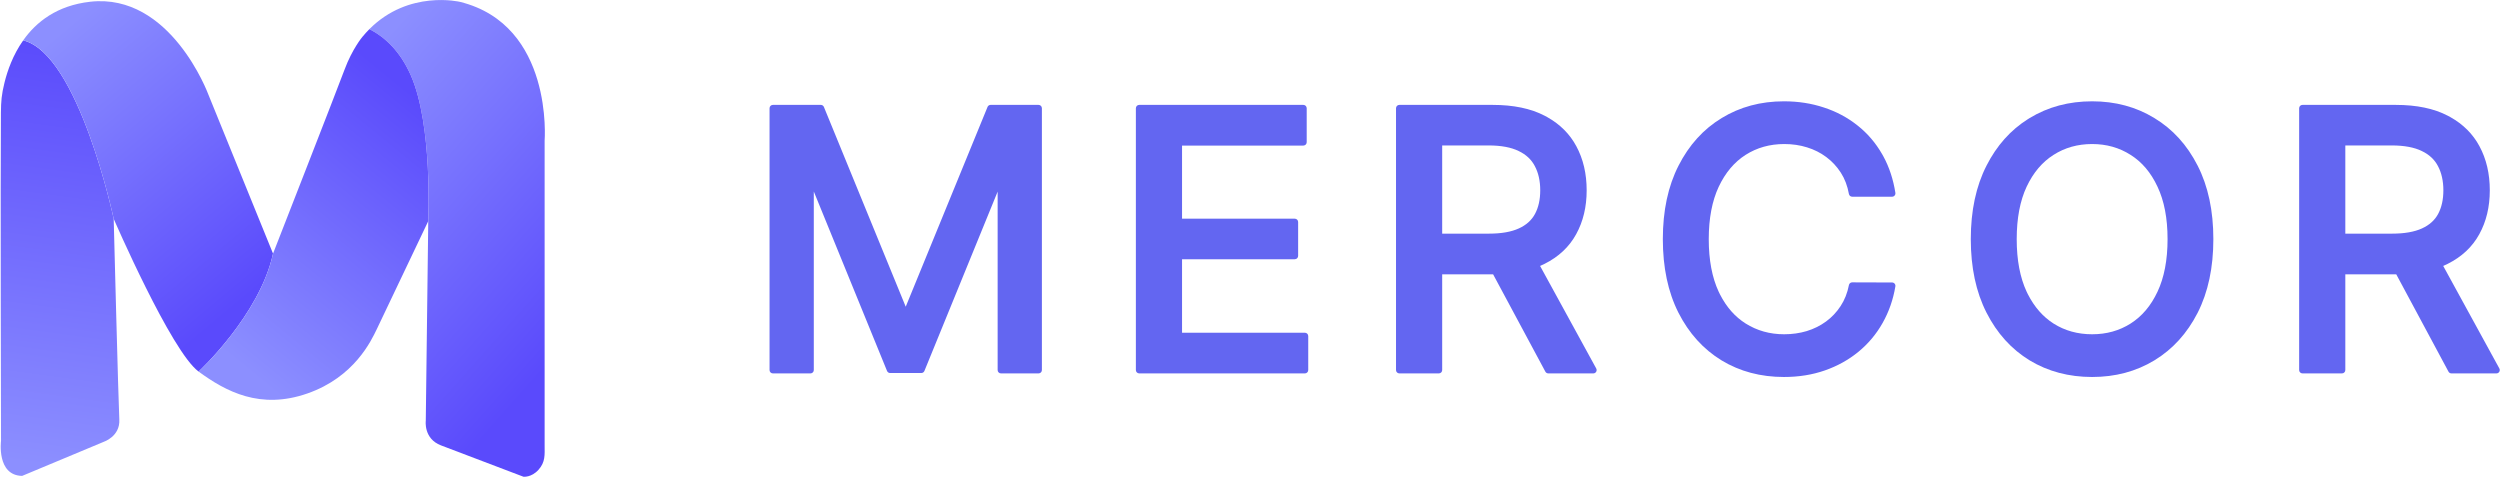
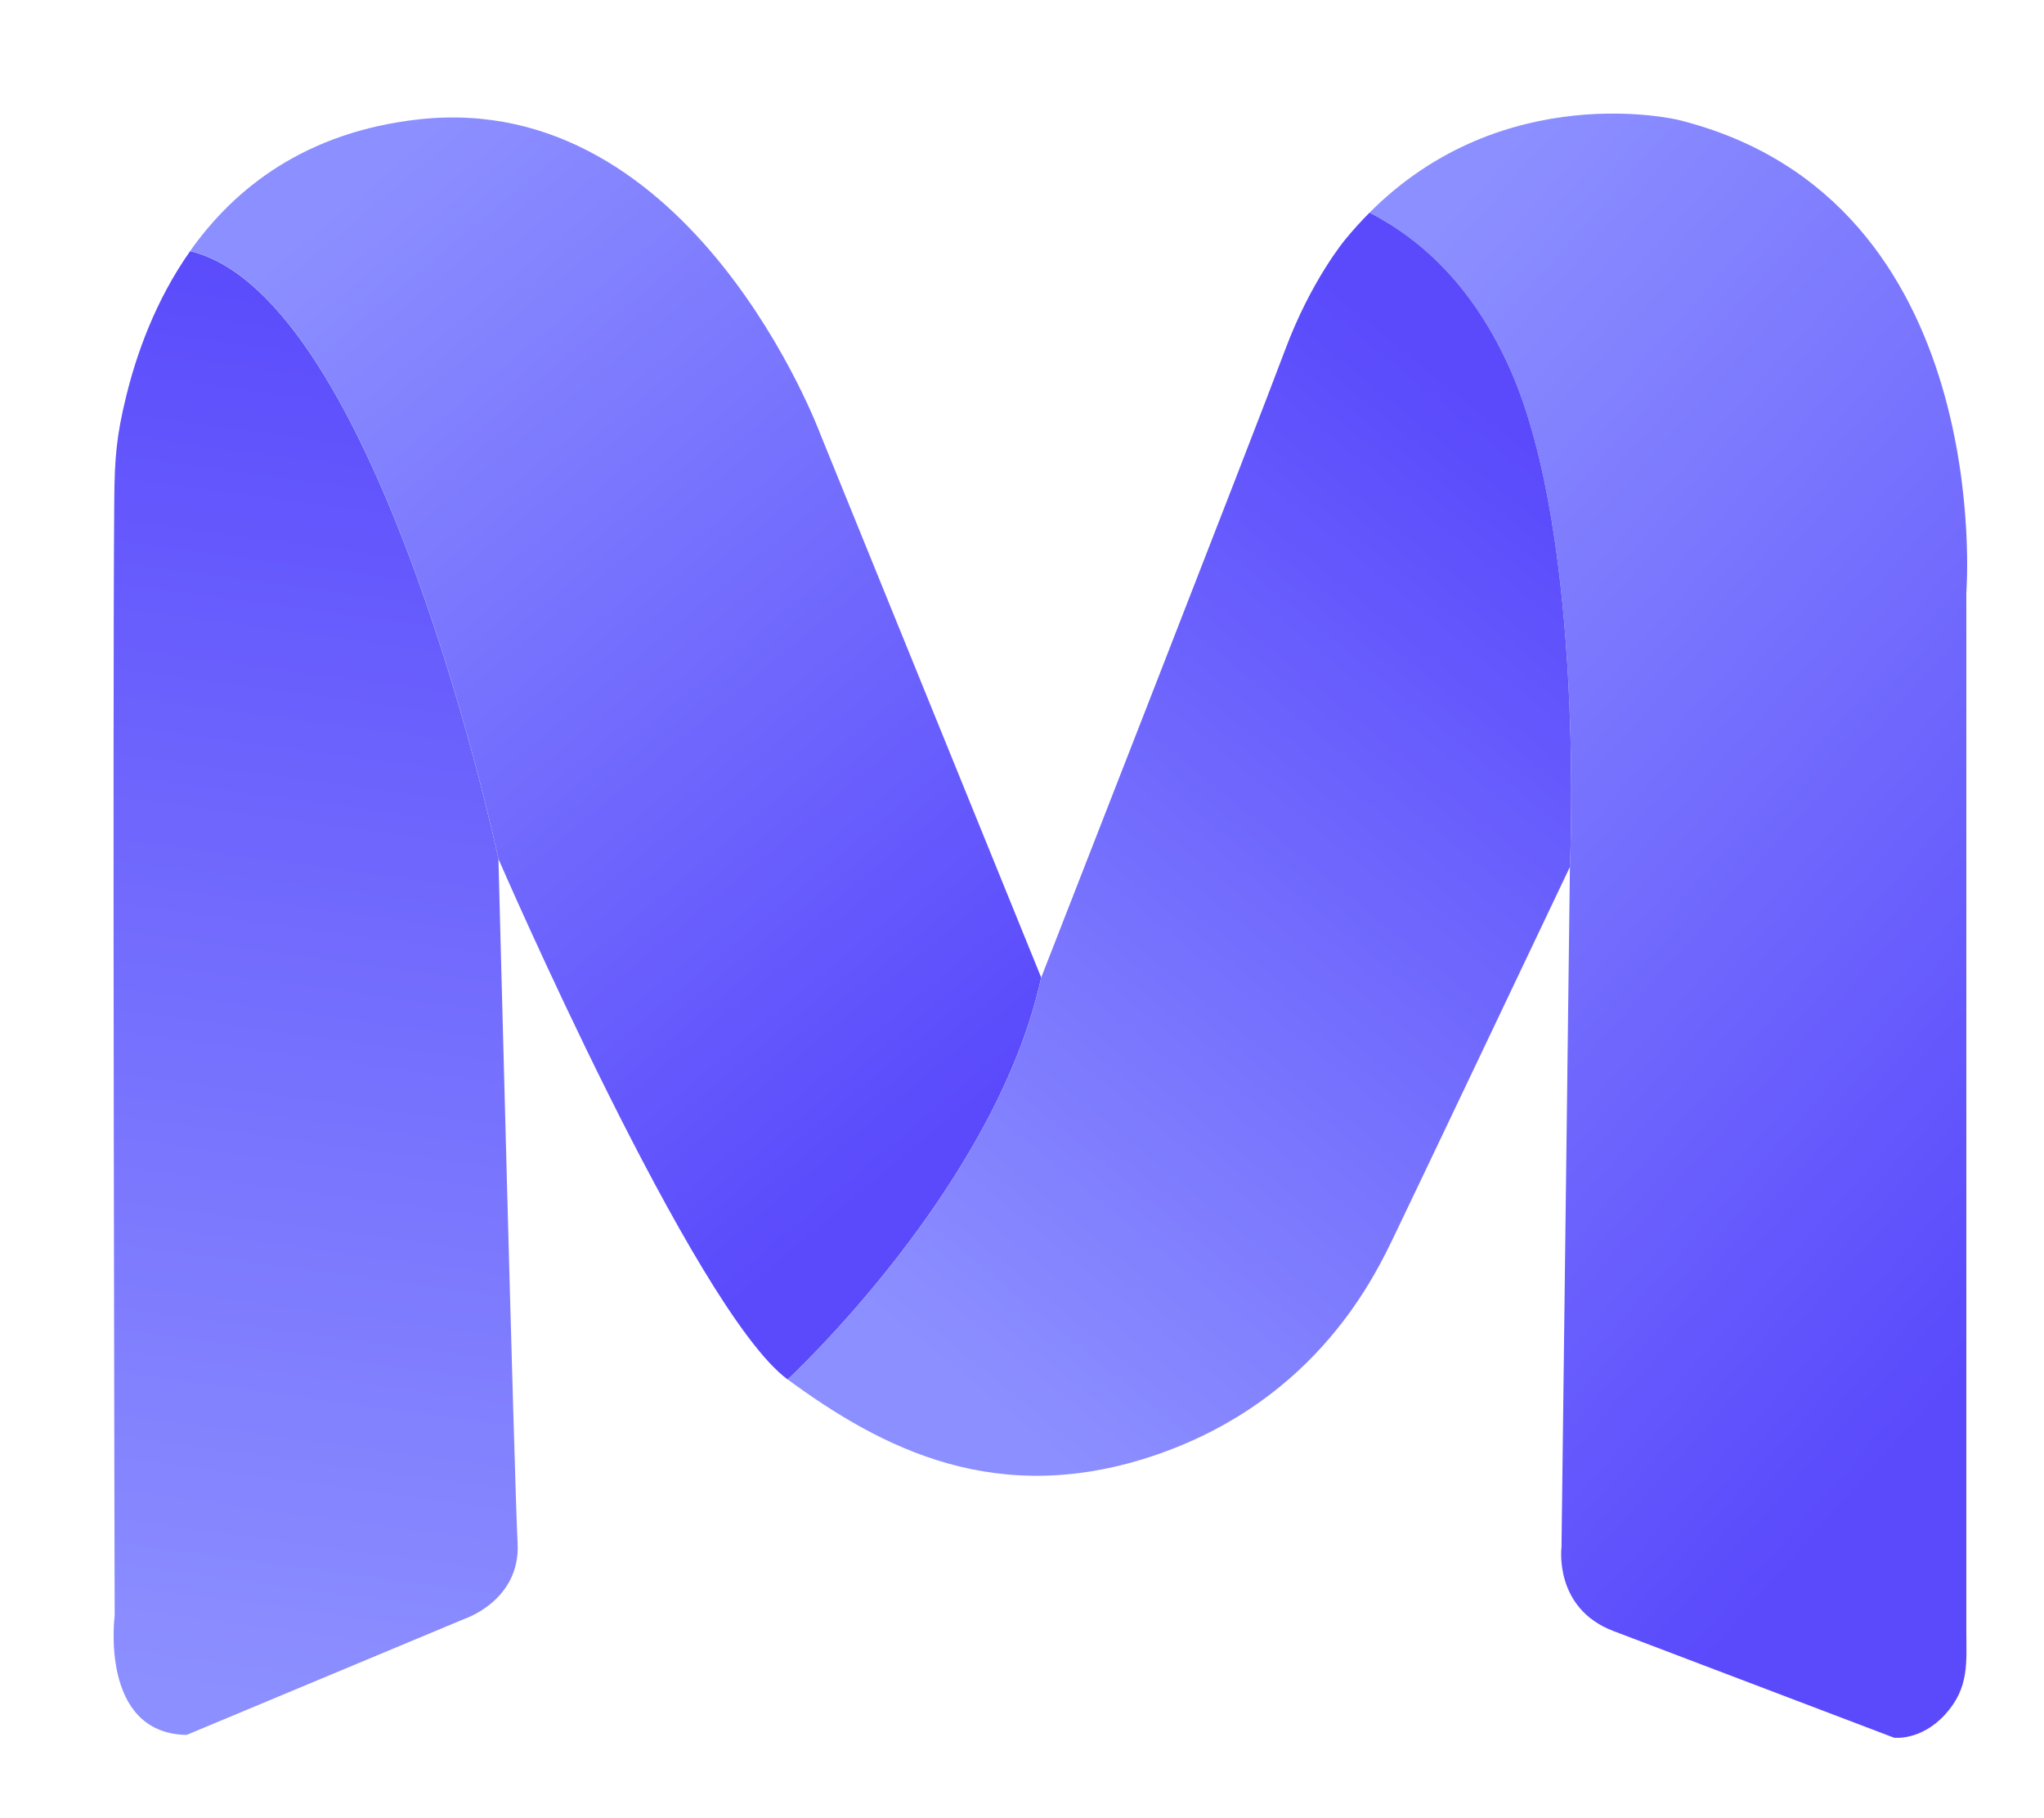
- <svg xmlns="http://www.w3.org/2000/svg" fill="none" viewBox="119.79 99.99 749.92 143.06">
-   <path fill="#6366f1" d="M654.909 130.381C659.174 130.381 663.168 130.996 666.885 132.234C670.621 133.446 673.984 135.238 676.967 137.613C679.959 139.97 682.432 142.856 684.386 146.26L684.746 146.901C686.509 150.137 687.705 153.788 688.344 157.842C688.389 158.131 688.305 158.425 688.115 158.647C687.925 158.869 687.648 158.997 687.355 158.997H675.39C674.906 158.997 674.491 158.651 674.405 158.175C673.966 155.732 673.152 153.608 671.979 151.789C670.79 149.944 669.337 148.384 667.619 147.102C665.899 145.818 663.971 144.845 661.826 144.188L661.823 144.187C659.702 143.528 657.437 143.196 655.024 143.196C650.677 143.196 646.813 144.286 643.405 146.451C640.033 148.61 637.337 151.792 635.334 156.046C633.367 160.277 632.361 165.492 632.361 171.728C632.361 178.016 633.368 183.256 635.334 187.486L635.718 188.271C637.677 192.129 640.255 195.037 643.438 197.037C646.848 199.181 650.689 200.259 654.986 200.259C657.373 200.259 659.626 199.939 661.749 199.306C663.897 198.647 665.829 197.685 667.55 196.425C669.266 195.168 670.718 193.633 671.906 191.814L671.908 191.812C673.108 189.988 673.945 187.887 674.408 185.497L674.429 185.41C674.551 184.985 674.943 184.686 675.393 184.688L687.358 184.726C687.651 184.727 687.93 184.856 688.119 185.08C688.308 185.304 688.39 185.6 688.342 185.89C687.685 189.859 686.407 193.525 684.506 196.878C682.63 200.207 680.211 203.091 677.252 205.521L677.251 205.522C674.317 207.927 670.966 209.786 667.205 211.101C663.431 212.42 659.33 213.074 654.909 213.074C647.943 213.074 641.701 211.422 636.212 208.097L636.209 208.095C630.719 204.743 626.404 199.957 623.26 193.773L623.258 193.771C620.13 187.568 618.587 180.208 618.587 171.728C618.587 163.221 620.143 155.861 623.298 149.682C626.443 143.497 630.759 138.723 636.251 135.396C641.739 132.047 647.968 130.381 654.909 130.381Z" />
-   <path fill="#6366f1" fill-rule="evenodd" d="M747.364 130.381C754.305 130.381 760.533 132.046 766.021 135.396C771.537 138.722 775.867 143.495 779.013 149.681C782.168 155.86 783.725 163.221 783.725 171.728C783.725 180.234 782.168 187.608 779.014 193.812C775.868 199.972 771.539 204.746 766.024 208.097H766.022C760.534 211.421 754.305 213.074 747.364 213.074C740.398 213.074 734.144 211.422 728.631 208.098L728.626 208.095C723.136 204.743 718.82 199.958 715.676 193.773C712.521 187.57 710.965 180.209 710.965 171.728C710.965 163.221 712.521 155.861 715.676 149.682C718.722 143.69 722.868 139.023 728.117 135.713L728.629 135.396C734.142 132.046 740.397 130.381 747.364 130.381ZM747.364 143.196C743.015 143.196 739.165 144.287 735.784 146.452L735.779 146.454C732.41 148.587 729.715 151.752 727.712 156.004L727.713 156.005C725.746 160.209 724.739 165.437 724.739 171.728C724.739 178.015 725.745 183.255 727.711 187.484L728.095 188.265C730.053 192.103 732.619 195.015 735.781 197.04C739.163 199.18 743.014 200.259 747.364 200.259C751.689 200.259 755.528 199.181 758.91 197.039C762.307 194.879 765.001 191.712 766.977 187.488L766.978 187.486C768.969 183.257 769.989 178.017 769.989 171.728C769.989 165.438 768.969 160.211 766.979 156.009L766.976 156.003C764.999 151.754 762.306 148.589 758.913 146.456L758.906 146.452C755.524 144.287 751.686 143.196 747.364 143.196Z" clip-rule="evenodd" />
-   <path fill="#6366f1" d="M366.161 131.466C366.505 131.518 366.802 131.748 366.937 132.076L391.477 191.996L416.018 132.076L416.085 131.941C416.263 131.643 416.587 131.455 416.942 131.455H431.325C431.877 131.455 432.325 131.903 432.325 132.455V211C432.325 211.552 431.877 212 431.325 212H420.05C419.498 212 419.05 211.552 419.05 211V157.469L397.082 211.264C396.928 211.64 396.562 211.885 396.156 211.885H386.798C386.392 211.885 386.026 211.639 385.872 211.263L363.904 157.436V211C363.904 211.552 363.457 212 362.904 212H351.629C351.077 212 350.629 211.552 350.629 211V132.455C350.629 131.903 351.077 131.455 351.629 131.455H366.011L366.161 131.466Z" />
-   <path fill="#6366f1" d="M510.759 131.455C511.311 131.455 511.759 131.903 511.759 132.455V142.656C511.759 143.209 511.311 143.656 510.759 143.656H474.365V165.588H508.189C508.742 165.588 509.189 166.036 509.189 166.588V176.752C509.189 177.304 508.742 177.752 508.189 177.752H474.365V199.799H511.22C511.772 199.799 512.22 200.247 512.22 200.799V211C512.22 211.552 511.772 212 511.22 212H461.515C460.962 212 460.515 211.552 460.515 211V132.455C460.515 131.903 460.962 131.455 461.515 131.455H510.759Z" />
-   <path fill="#6366f1" fill-rule="evenodd" d="M567.546 131.455C573.738 131.455 578.959 132.52 583.156 134.712L583.932 135.131C587.75 137.276 590.659 140.175 592.625 143.829C594.71 147.678 595.738 152.104 595.738 157.077C595.738 162.027 594.696 166.43 592.583 170.255C590.482 174.078 587.308 177.038 583.105 179.14C582.669 179.359 582.222 179.567 581.764 179.763L598.606 210.52C598.776 210.829 598.77 211.206 598.59 211.51C598.41 211.814 598.083 212 597.729 212H584.229C583.861 212 583.523 211.798 583.349 211.474L567.675 182.275C567.619 182.276 567.564 182.277 567.508 182.277H552.399V211C552.399 211.552 551.952 212 551.399 212H539.549C538.997 212 538.549 211.552 538.549 211V132.455C538.549 131.903 538.997 131.455 539.549 131.455H567.546ZM552.399 170.075H566.434C570.185 170.075 573.148 169.536 575.376 168.517L575.38 168.516C577.634 167.495 579.233 166.039 580.241 164.159C581.272 162.238 581.811 159.891 581.811 157.077C581.811 154.241 581.26 151.838 580.2 149.836L580.196 149.828C579.182 147.869 577.577 146.353 575.325 145.286L575.313 145.28C573.095 144.195 570.105 143.618 566.28 143.618H552.399V170.075Z" clip-rule="evenodd" />
-   <path fill="#6366f1" fill-rule="evenodd" d="M838.457 131.455C844.649 131.455 849.87 132.52 854.067 134.712L854.843 135.131C858.661 137.276 861.57 140.175 863.536 143.829C865.621 147.678 866.649 152.104 866.649 157.077C866.649 162.026 865.607 166.427 863.495 170.252L863.496 170.253C861.395 174.077 858.22 177.038 854.017 179.14L854.018 179.141C853.581 179.36 853.133 179.567 852.675 179.763L869.518 210.52C869.687 210.829 869.681 211.206 869.501 211.51C869.321 211.814 868.994 212 868.641 212H855.141C854.772 212 854.434 211.798 854.26 211.474L838.586 182.275C838.53 182.276 838.475 182.277 838.419 182.277H823.311V211C823.311 211.552 822.863 212 822.311 212H810.46C809.908 212 809.46 211.552 809.46 211V132.455C809.46 131.903 809.908 131.455 810.46 131.455H838.457ZM823.311 170.075H837.345C841.096 170.075 844.059 169.536 846.287 168.517L846.291 168.516C848.545 167.495 850.145 166.039 851.153 164.159C852.184 162.239 852.722 159.89 852.722 157.077C852.722 154.241 852.172 151.838 851.112 149.836L851.107 149.828C850.093 147.869 848.488 146.353 846.236 145.286L846.226 145.28C844.007 144.195 841.016 143.618 837.191 143.618H823.311V170.075Z" clip-rule="evenodd" />
-   <path fill="url(#a)" fill-rule="evenodd" d="M248.251 166.326L247.51 226.219C247.51 226.219 246.808 231.595 252.088 233.597C257.369 235.6 276.8 242.988 276.8 242.988C276.8 242.988 279.16 243.289 281.306 240.928C283.442 238.572 283.16 236.35 283.16 233.592V142.197C283.16 142.197 285.889 107.522 257.794 100.555C257.794 100.555 242.459 96.822 230.603 108.722C235.315 111.145 239.85 115.388 243.028 122.604C249.627 137.571 248.246 166.33 248.246 166.33H248.251V166.326ZM230.402 108.922C230.292 109.037 230.182 109.147 230.072 109.262C230.182 109.147 230.292 109.032 230.402 108.922Z" clip-rule="evenodd" />
-   <path fill="url(#b)" fill-rule="evenodd" d="M120.103 232.197C120.103 232.197 118.712 242.595 126.43 242.743L150.874 232.536C150.874 232.536 155.853 230.921 155.581 225.855C155.308 220.785 153.894 165.623 153.894 165.623C153.894 165.623 143.38 116.119 126.745 112.109C123.663 116.472 122.019 121.218 121.14 124.773C120.256 128.343 120.098 130.312 120.064 133.867C119.902 152.113 120.098 232.197 120.098 232.197H120.103Z" clip-rule="evenodd" />
-   <path fill="url(#c)" fill-rule="evenodd" d="M153.893 165.618C153.893 165.618 171.154 205.426 179.364 211.447C179.364 211.447 197.667 194.554 201.69 176.06L182.255 128.257C182.255 128.257 171.006 97.811 146.858 100.511C136.899 101.625 130.658 106.557 126.744 112.1C143.379 116.109 153.893 165.613 153.893 165.613V165.618Z" clip-rule="evenodd" />
-   <path fill="url(#d)" fill-rule="evenodd" d="M179.365 211.447C187.58 217.469 197.874 222.945 212 218.018C226.126 213.091 231.163 202.138 232.807 198.745C234.451 195.352 248.247 166.33 248.247 166.33C248.247 166.33 249.628 137.576 243.029 122.604C239.846 115.388 235.316 111.145 230.604 108.722C229.887 109.443 229.18 110.217 228.487 111.059C228.487 111.059 225.452 114.657 223.144 120.874C220.836 127.087 201.692 176.06 201.692 176.06C197.668 194.554 179.365 211.447 179.365 211.447Z" clip-rule="evenodd" />
+ <svg xmlns="http://www.w3.org/2000/svg" viewBox="110 90 180 160" fill="none">
+   <path fill="url(#mercor-a)" fill-rule="evenodd" d="M248.251 166.326L247.51 226.219C247.51 226.219 246.808 231.595 252.088 233.597C257.369 235.6 276.8 242.988 276.8 242.988C276.8 242.988 279.16 243.289 281.306 240.928C283.442 238.572 283.16 236.35 283.16 233.592V142.197C283.16 142.197 285.889 107.522 257.794 100.555C257.794 100.555 242.459 96.822 230.603 108.722C235.315 111.145 239.85 115.388 243.028 122.604C249.627 137.571 248.246 166.33 248.246 166.33H248.251V166.326ZM230.402 108.922C230.292 109.037 230.182 109.147 230.072 109.262C230.182 109.147 230.292 109.032 230.402 108.922Z" clip-rule="evenodd" />
+   <path fill="url(#mercor-b)" fill-rule="evenodd" d="M120.103 232.197C120.103 232.197 118.712 242.595 126.43 242.743L150.874 232.536C150.874 232.536 155.853 230.921 155.581 225.855C155.308 220.785 153.894 165.623 153.894 165.623C153.894 165.623 143.38 116.119 126.745 112.109C123.663 116.472 122.019 121.218 121.14 124.773C120.256 128.343 120.098 130.312 120.064 133.867C119.902 152.113 120.098 232.197 120.098 232.197H120.103Z" clip-rule="evenodd" />
+   <path fill="url(#mercor-c)" fill-rule="evenodd" d="M153.893 165.618C153.893 165.618 171.154 205.426 179.364 211.447C179.364 211.447 197.667 194.554 201.69 176.06L182.255 128.257C182.255 128.257 171.006 97.811 146.858 100.511C136.899 101.625 130.658 106.557 126.744 112.1C143.379 116.109 153.893 165.613 153.893 165.613V165.618Z" clip-rule="evenodd" />
+   <path fill="url(#mercor-d)" fill-rule="evenodd" d="M179.365 211.447C187.58 217.469 197.874 222.945 212 218.018C226.126 213.091 231.163 202.138 232.807 198.745C234.451 195.352 248.247 166.33 248.247 166.33C248.247 166.33 249.628 137.576 243.029 122.604C239.846 115.388 235.316 111.145 230.604 108.722C229.887 109.443 229.18 110.217 228.487 111.059C228.487 111.059 225.452 114.657 223.144 120.874C220.836 127.087 201.692 176.06 201.692 176.06C197.668 194.554 179.365 211.447 179.365 211.447Z" clip-rule="evenodd" />
  <defs>
-     <linearGradient id="a" x1="293.553" x2="217.338" y1="199.27" y2="131.544" gradientUnits="userSpaceOnUse">
+     <linearGradient id="mercor-a" x1="293.553" x2="217.338" y1="199.27" y2="131.544" gradientUnits="userSpaceOnUse">
      <stop stop-color="#5a4afc" />
      <stop offset="1" stop-color="#8c8fff" />
    </linearGradient>
-     <linearGradient id="b" x1="146.869" x2="129.626" y1="112.147" y2="239.262" gradientUnits="userSpaceOnUse">
+     <linearGradient id="mercor-b" x1="146.869" x2="129.626" y1="112.147" y2="239.262" gradientUnits="userSpaceOnUse">
      <stop stop-color="#5a4afc" />
      <stop offset="1" stop-color="#8c8fff" />
    </linearGradient>
-     <linearGradient id="c" x1="196.649" x2="134.442" y1="186.711" y2="112.461" gradientUnits="userSpaceOnUse">
+     <linearGradient id="mercor-c" x1="196.649" x2="134.442" y1="186.711" y2="112.461" gradientUnits="userSpaceOnUse">
      <stop stop-color="#5a4afc" />
      <stop offset="1" stop-color="#8c8fff" />
    </linearGradient>
-     <linearGradient id="d" x1="249.408" x2="188.917" y1="132.976" y2="207.008" gradientUnits="userSpaceOnUse">
+     <linearGradient id="mercor-d" x1="249.408" x2="188.917" y1="132.976" y2="207.008" gradientUnits="userSpaceOnUse">
      <stop stop-color="#5a4afc" />
      <stop offset="1" stop-color="#8c8fff" />
    </linearGradient>
  </defs>
</svg>
